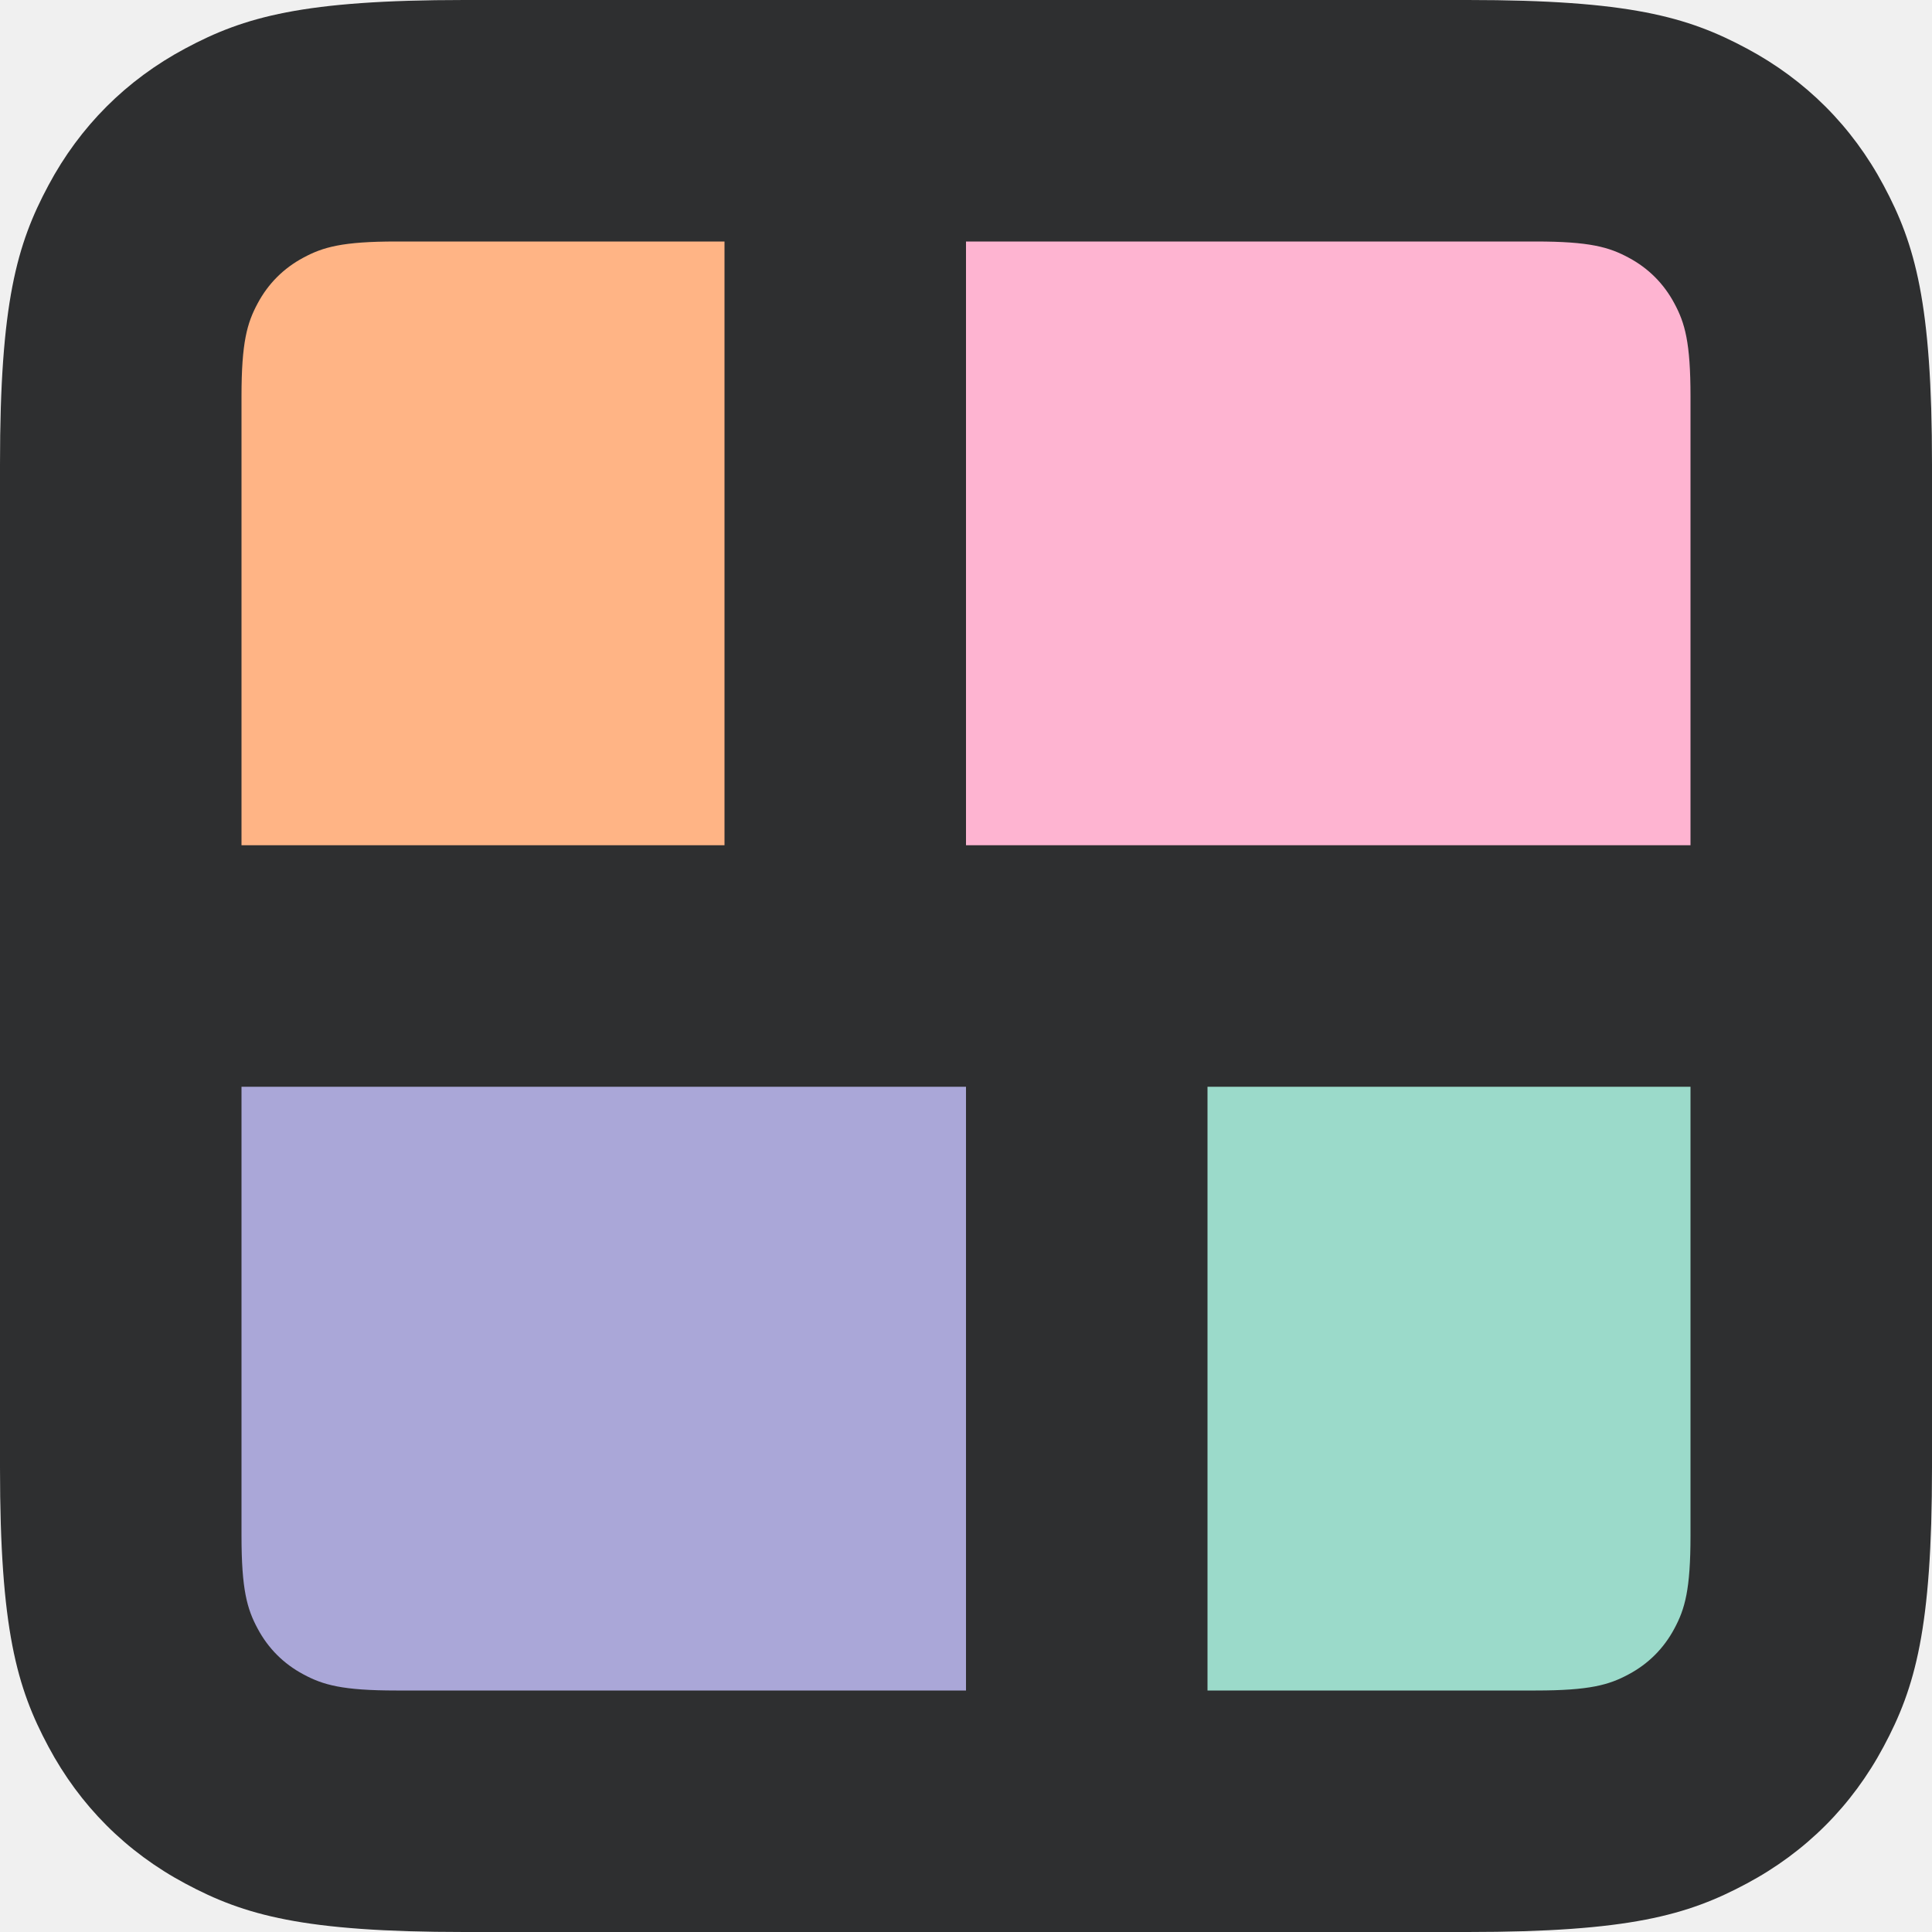
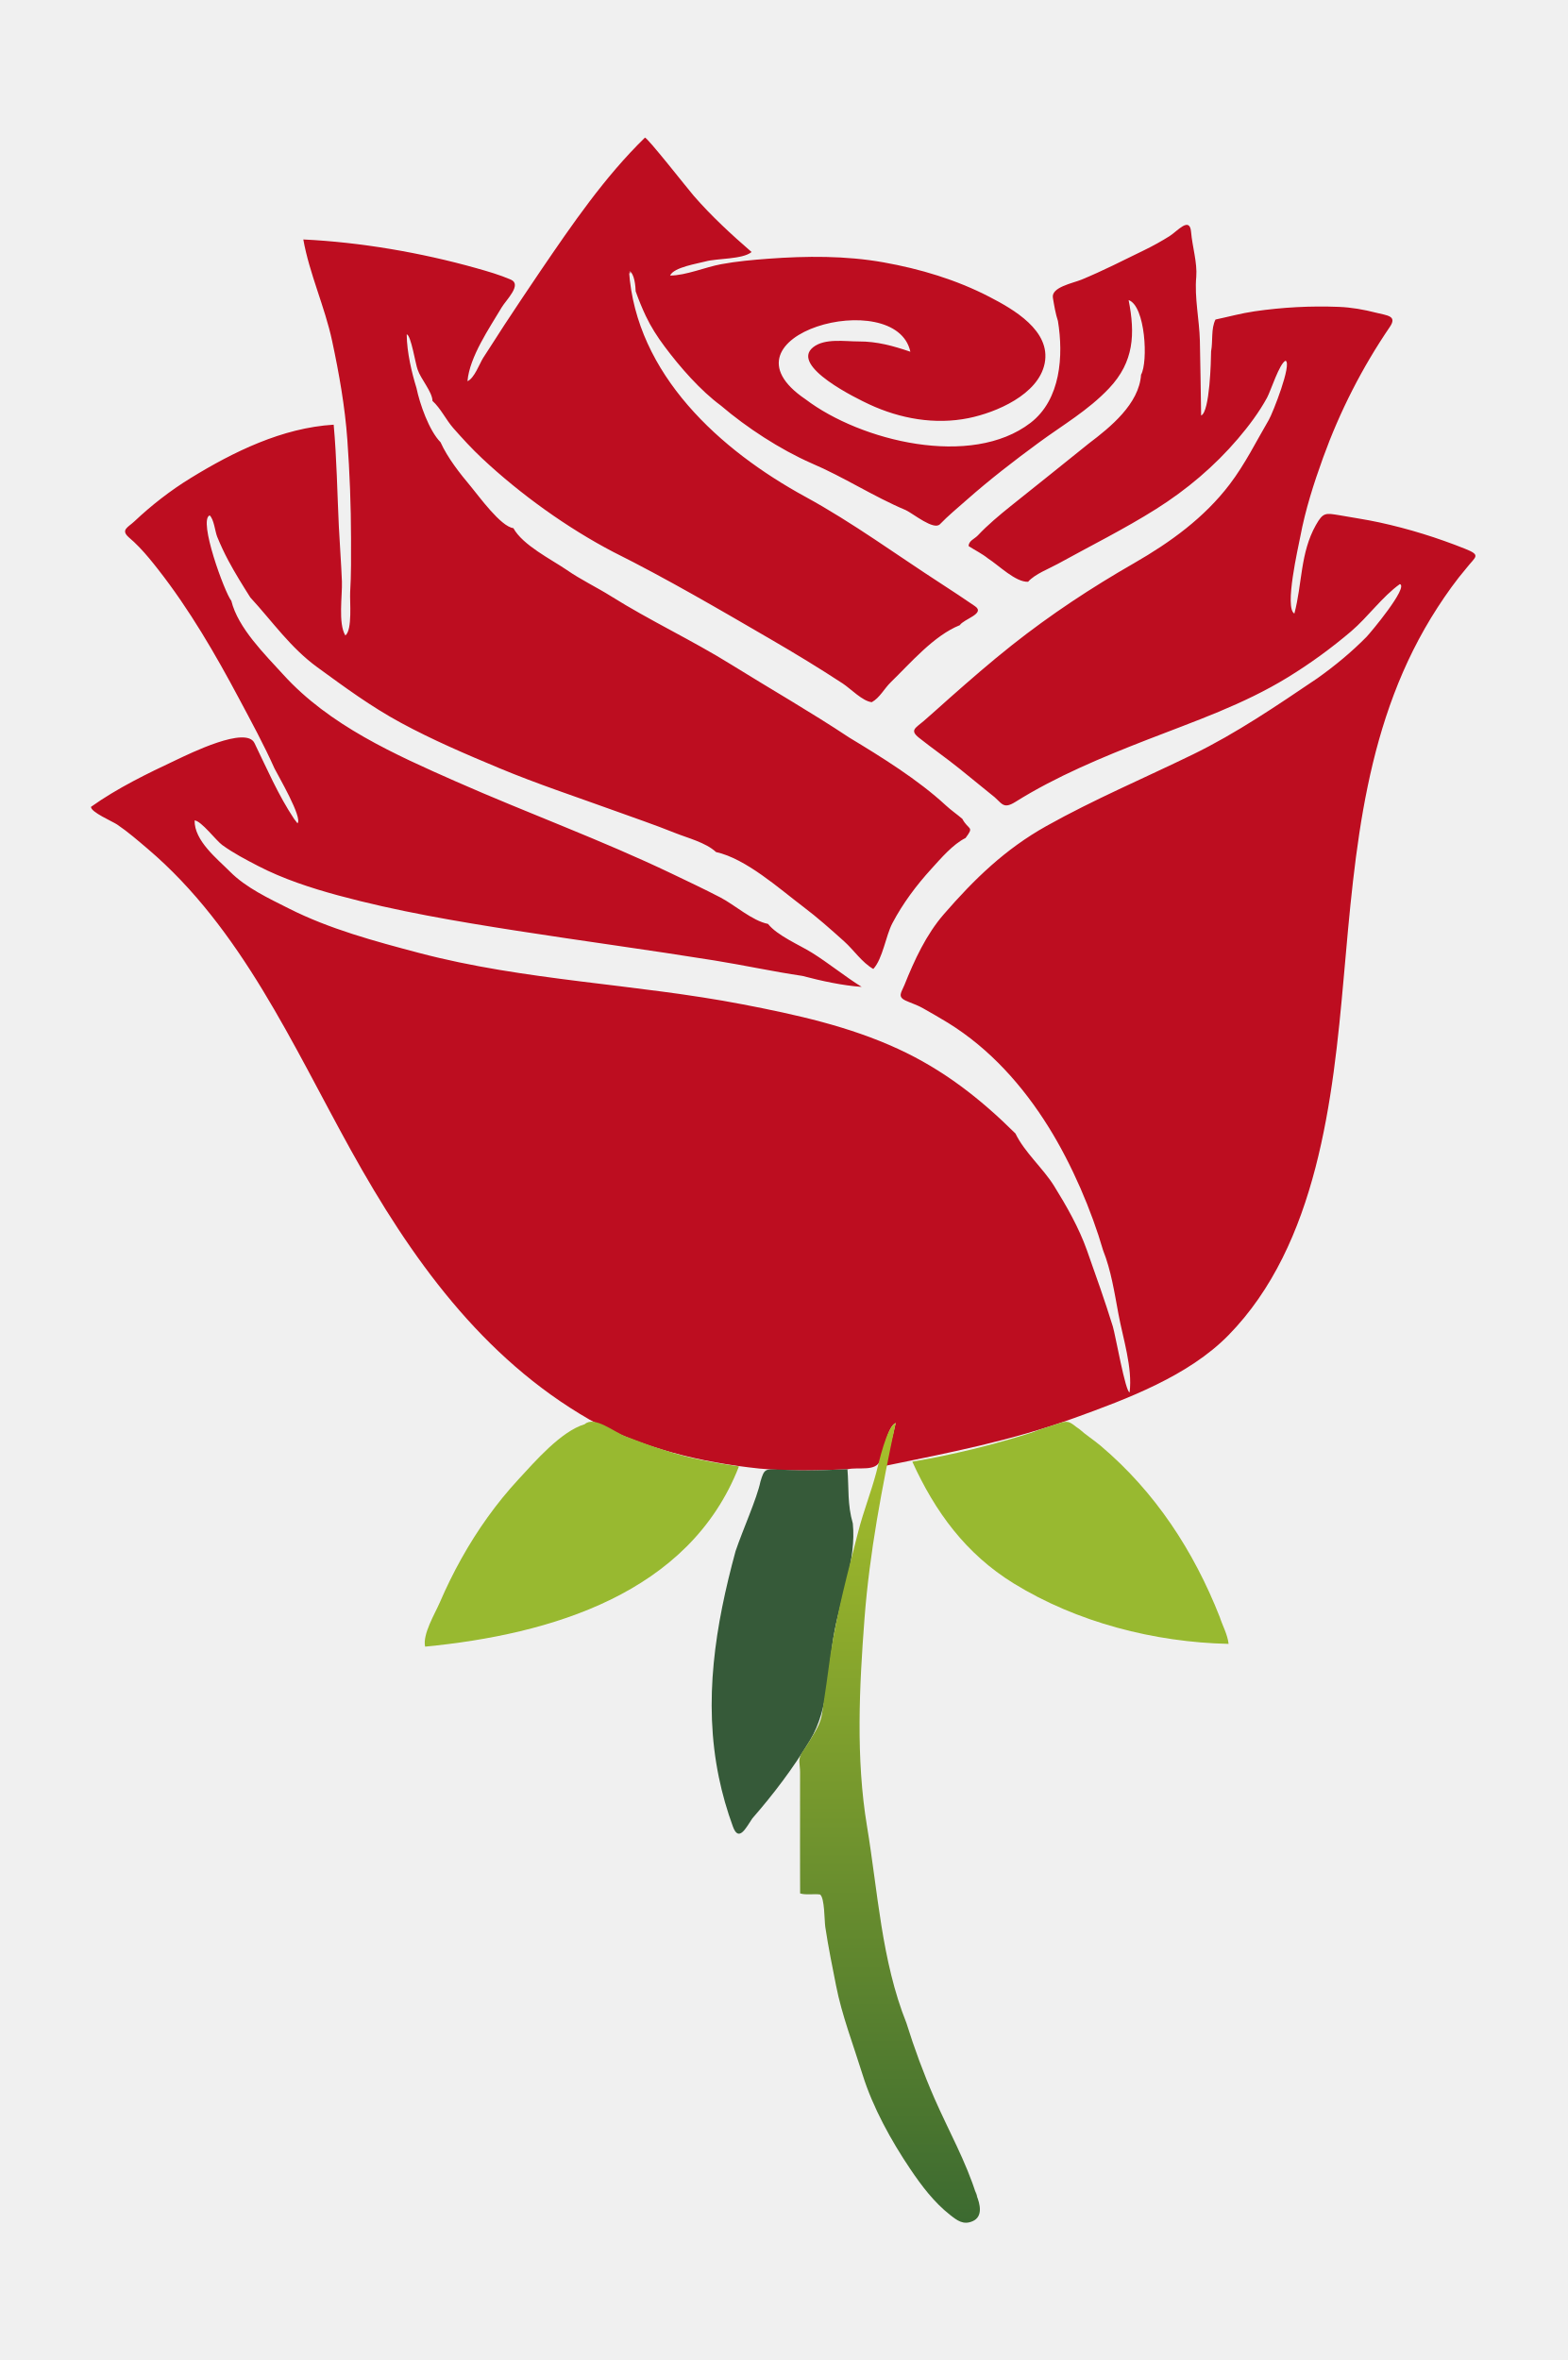
- <svg xmlns="http://www.w3.org/2000/svg" viewBox="0 0 16 16">
-   <g id="favicon" stroke="none" stroke-width="1" fill="none" fill-rule="evenodd">
-     <path d="M3.846,-1.55376046e-16 L12.154,1.55376046e-16 C13.491,-9.02779573e-17 13.976,0.139 14.465,0.401 C14.954,0.662 15.338,1.046 15.599,1.535 C15.861,2.024 16,2.509 16,3.846 L16,12.154 C16,13.491 15.861,13.976 15.599,14.465 C15.338,14.954 14.954,15.338 14.465,15.599 C13.976,15.861 13.491,16 12.154,16 L3.846,16 C2.509,16 2.024,15.861 1.535,15.599 C1.046,15.338 0.662,14.954 0.401,14.465 C0.139,13.976 6.01853049e-17,13.491 -1.03584031e-16,12.154 L1.03584031e-16,3.846 C-6.01853049e-17,2.509 0.139,2.024 0.401,1.535 C0.662,1.046 1.046,0.662 1.535,0.401 C2.024,0.139 2.509,9.02779573e-17 3.846,-1.55376046e-16 Z" id="background" fill="#2E2F30" />
-     <path d="M3.282,2 L6,2 L6,2 L6,7 L2,7 L2,3.282 C2,2.836 2.046,2.675 2.134,2.512 C2.221,2.349 2.349,2.221 2.512,2.134 C2.675,2.046 2.836,2 3.282,2 Z" id="Rectangle" fill="#FFB485" />
-     <path d="M2,9 L8,9 L8,14 L3.282,14 C2.836,14 2.675,13.954 2.512,13.866 C2.349,13.779 2.221,13.651 2.134,13.488 C2.046,13.325 2,13.164 2,12.718 L2,9 L2,9 Z" id="Rectangle-Copy-2" fill="#AAA7D8" />
-     <path d="M8,2 L12.718,2 C13.164,2 13.325,2.046 13.488,2.134 C13.651,2.221 13.779,2.349 13.866,2.512 C13.954,2.675 14,2.836 14,3.282 L14,7 L14,7 L8,7 L8,2 Z" id="Rectangle-Copy" fill="#FEB4D1" />
-     <path d="M10,9 L14,9 L14,12.718 C14,13.164 13.954,13.325 13.866,13.488 C13.779,13.651 13.651,13.779 13.488,13.866 C13.325,13.954 13.164,14 12.718,14 L10,14 L10,14 L10,9 Z" id="Rectangle-Copy-3" fill="#9BDACA" />
+ <svg xmlns="http://www.w3.org/2000/svg" version="1.1" id="Layer_1" x="0px" y="0px" viewBox="342.119 29.98 1235.762 1860.04" enable-background="new 342.119 29.98 1235.762 1860.04" xml:space="preserve">
+   <g>
+     <path fill="#BD0D20" d="M850.39,138.488c1.167-1.207,34.346,41.05,38.5,45.815   c14.09,16.163,29.48,30.344,45.6,44.315c-7.268,5.921-27.218,4.858-36.415,7.439   c-5.799,1.627-25.072,4.516-27.825,11.121c12.718-0.131,27.602-6.635,40.31-8.98   c12.314-2.272,24.518-3.368,36.996-4.296c30.048-2.234,61.12-2.463,90.864,2.847   c28.959,5.17,57.288,13.639,83.493,27.186c18.731,9.683,48.706,26.637,43.555,52.438   c-4.917,24.632-38.298,38.77-60.049,43.163c-26.471,5.346-53.799,0.469-78.115-10.819   c-9.006-4.181-62.974-30.182-44.327-45.043c9.131-7.277,25.092-4.547,35.853-4.584   c14.608-0.05,27.142,3.486,40.79,8.108c-11.456-52.578-157.18-12.82-82.55,37.53   c43.507,32.971,130.609,54.403,177.257,18.51c23.865-18.362,26.065-52.959,21.593-80.28   c-1.843-5.528-3.036-12.592-3.986-18.36c-1.363-8.274,15.852-11.456,22.475-14.179   c16.994-6.989,33.192-15.328,49.7-23.353c6.811-3.311,13.363-6.968,19.787-10.983   c6.153-3.846,15.932-15.906,16.974-3.224c0.941,11.458,4.967,23.977,4.08,35.35   c-1.521,16.279,2.44,33.857,2.839,50.249c0.479,19.653,0.616,39.33,1.001,59.011   c6.87-2.807,7.776-43.546,7.85-50.65c1.516-7.712-0.184-17.961,3.48-25c10.275-2.176,20.31-4.953,30.729-6.464   c22.133-3.209,44.119-4.388,66.495-3.511c9.933,0.389,19.768,2.143,29.381,4.615   c8.481,2.181,16.803,2.329,10.829,11.104c-21.97,32.273-39.417,66.566-52.687,103.226   c-7.335,20.264-13.95,41.023-17.947,62.212c-1.514,8.028-12.695,56.229-4.651,60.558   c6.258-23.485,4.557-47.73,16.924-69.699c5.745-10.206,7.676-9.565,18.496-7.811   c10.573,1.915,21.161,3.404,31.688,5.699c23.091,5.035,45.438,11.968,67.388,20.737   c13.049,5.213,8.283,6.061,1.224,15.114c-8.363,9.828-15.795,20.274-22.812,31.096   c-57.306,88.376-64.982,190.204-74.02,291.938c-8.444,95.048-20.675,210.102-90.865,281.72   c-31.486,32.127-79.828,50.169-121.393,65.202c-48.94,17.7-97.91,27.257-148.62,37.633   c1.96-11.377,5.381-22.427,7.77-33.71c-6.545,2.861-9.593,23.195-12.058,29.41   c-3.699,9.329-16.732,5.051-25.962,7.099c-23.036,1.006-46.388,1.636-69.36-0.56   c-46.405-4.821-92.553-16.096-133.79-38.5c-85.043-48.892-141.303-127.866-188.039-212.144   c-46.074-83.084-86.323-174.835-160.201-237.694c-7.76-6.603-15.767-13.56-24.221-19.268   c-3.654-2.467-20.724-9.724-20.589-13.914c20.666-14.752,44.339-26.22,67.236-36.993   c10.714-5.041,54.967-26.968,61.606-13.309c9.809,20.183,18.705,40.921,31.177,59.7   c0.907,1.184,1.814,2.368,2.721,3.552c4.353-4.136-15.517-37.97-18.14-43.28   c-8.321-18.641-18.223-36.807-27.817-54.824c-18.82-35.343-39.081-70.275-63.787-101.87   c-4.743-6.065-9.586-12.07-14.928-17.624c-2.663-2.785-5.466-5.423-8.408-7.912   c-6.39-5.813-0.448-7.736,4.557-12.456c13.507-12.74,28.457-24.368,44.279-34.085   c33.866-20.799,72.315-39.644,112.784-42.109c2.427,26.622,2.78,53.497,4.067,80.192   c0.697,14.45,1.87,28.917,2.42,43.364c0.416,10.922-3.105,33.13,2.723,42.594   c5.692-4.518,3.375-27.313,3.779-34.019c0.85-14.132,0.707-28.362,0.685-42.516   c-0.04-25.826-1.058-51.963-2.904-77.737c-1.869-26.099-6.529-52.319-11.997-77.882   c-5.756-26.91-17.954-53.155-22.703-79.976c45.185,2.168,92.776,10.363,136.291,22.597   c9.154,2.574,18.508,5.271,27.255,9.05c9.096,3.93-3.686,15.942-7.276,21.996   c-9.613,16.209-25.225,38.817-26.899,58.047c5.38-2.181,9.569-13.947,12.371-18.367   c5.499-8.675,11.25-17.187,16.699-25.893c9.448-14.304,18.915-28.606,28.57-42.772   C793.043,206.909,818.658,169.391,850.39,138.488 M837.85,243.458c5.599,81.729,71.796,141.383,139.18,178.141   c36.875,20.115,71.876,45.795,107.169,68.612c8.917,5.764,17.579,11.54,26.303,17.503   c8.623,5.894-8.852,10.117-11.902,14.984c-20.524,8.238-38.847,29.864-54.37,44.942   c-5.297,5.146-8.65,12.236-15,15.758c-7.203-0.655-16.701-10.645-22.888-14.7   c-18.487-12.118-37.474-23.648-56.587-34.751c-40.547-23.556-82.134-47.915-124.075-68.838   c-36.49-19.023-73.733-45.838-103.62-73.894c-8.058-7.564-15.28-15.435-22.57-23.698   c-5.852-6.632-10.026-15.719-16.51-21.558c-0.075-7.05-9.282-17.363-11.66-24.58   c-1.599-3.745-5.328-27.719-8.66-27.83c0.146,14.276,4.04,30.437,7.7,42.23c2.572,12.457,9.872,33.522,18.99,42.79   c5.618,12.46,15.309,24.645,24.008,35.034c6.15,7.345,23.395,31.401,33.382,32.636   c7.321,13.377,29.671,24.503,41.96,32.87c11.14,7.755,23.729,13.723,35.077,20.837   c30.68,19.235,63.816,34.651,94.609,53.791c31.005,19.272,62.646,37.354,93.084,57.572   c25.401,15.343,54.209,33.189,76.043,53.387c4.146,3.836,8.733,6.98,13.037,10.633   c4.896,9.212,9.704,5.611,2.58,15.11c-9.967,4.905-19.437,16.069-26.919,24.285   c-11.854,13.017-22.543,27.251-30.757,42.867c-5.28,10.038-7.555,27.922-15.044,36.088   c-9.062-5.217-15.19-14.773-23.029-21.813c-10.431-9.368-20.962-18.743-32.145-27.186   c-18.851-14.231-45.136-37.939-68.756-43.142c-8.196-7.597-22.369-11.059-32.601-15.171   c-15.672-6.298-31.713-11.745-47.595-17.498c-30.26-10.962-60.999-21.093-90.697-33.492   c-26.19-10.934-52.418-22.138-77.514-35.733c-23.738-12.859-44.188-27.982-65.91-43.803   c-21.176-15.424-35.294-35.993-52.754-54.974c-6.077-9.615-12.092-19.249-17.31-29.039   c-3.255-6.107-6.175-12.36-8.791-18.783c-1.702-4.177-2.52-13.802-5.949-16.868   c-9.177,3.558,11.773,60.757,17.09,67.37c5.281,21.53,26.578,42.327,40.986,58.191   c36.222,39.88,87.771,62.884,136.185,84.247c56.337,24.859,114.354,45.964,169.863,72.524   c12.852,6.149,25.748,12.217,38.389,18.793c11.336,5.897,25.042,18.377,37.566,20.864   c7.247,9.205,24.619,16.488,34.529,22.654c13.501,8.4,25.752,18.578,39.261,26.966   c-14.584-0.964-31.749-4.666-46.74-8.65c-23.044-3.391-45.926-8.406-69.042-12.127   c-51.944-8.361-104.096-15.35-156.077-23.463c-47.264-7.377-94.666-15.367-140.788-27.871   c-21.199-5.747-43.427-13.006-62.931-23.128c-9.885-5.13-19.313-10.014-28.355-16.541   c-4.876-3.52-16.436-18.99-21.796-19.41c-0.299,16.049,17.886,30.294,27.937,40.42   c12.618,12.713,30.486,20.978,46.301,28.975c32.055,16.209,67.584,25.773,102.641,35.036   c83.559,22.078,170.862,24.277,255.446,40.604c41.695,8.049,83.279,17.171,122.066,35.027   c35.816,16.489,64.797,39.184,92.57,66.708c7.04,14.692,21.761,27.378,30.401,41.269   c9.807,15.769,19.696,33.178,25.905,50.723c7.086,20.021,14.129,39.727,20.422,60.066   c2.031,6.564,9.926,51.803,13.231,51.931c2.397-19.606-5.238-42.503-8.796-61.669   c-3.178-17.119-5.835-34.537-12.094-50.211c-9.07-31.255-24.408-67.345-42.805-96.933   c-20.401-32.81-46.405-61.984-79.469-82.432c-6.559-4.056-13.183-7.742-19.792-11.535   c-4.277-2.455-9.016-3.889-13.481-5.934c-6.838-3.131-3.39-6.466-1.037-12.337   c7.845-19.572,17.08-39.693,31.093-55.831c24.126-27.785,48.358-51.295,80.802-69.455   c37.239-20.845,76.917-37.678,115.309-56.357c34.509-16.79,66.581-38.731,98.26-60.096   c13.717-9.753,27.007-20.718,38.732-32.649c2.874-2.924,33.301-39.267,26.278-41.591   c-13.925,9.936-25.191,25.984-38.414,37.241c-15.662,13.333-32.349,25.464-49.879,36.224   c-35.07,21.524-73.138,34.495-111.237,49.351c-35.201,13.726-71.589,28.854-103.315,48.757   c-10.637,6.673-10.578,0.485-19.575-6.062c-8.132-6.626-16.249-13.271-24.43-19.837   c-11.219-9.005-21.568-16.13-32.142-24.536c-7.566-6.015-2.76-7.653,3.83-13.318   c6.829-5.87,13.43-11.965,20.18-17.921c16.116-14.22,32.286-28.341,49.162-41.702   c30.767-24.358,62.523-45.274,96.492-64.78c28.471-16.349,55.221-35.778,75.126-61.955   c12.335-16.222,20.858-33.74,30.94-50.937c3.021-5.153,18.424-44.217,13.181-46.584   c-4.822,2.047-11.721,23.889-14.599,29.161c-6.295,11.533-14.464,22.395-22.994,32.394   c-18.436,21.61-40.366,40.148-64.375,55.287c-24.888,15.694-51.625,29-77.393,43.209   c-6.886,3.797-18.348,8.164-23.57,14.189c-9.767,0.476-23.137-12.968-31.58-18.38   c-4.721-3.805-10.21-6.433-15.27-9.72c-0.099-4.165,4.735-5.737,7.287-8.469   c7.636-8.175,17.098-16.037,25.812-23.045c20.549-16.524,41.248-32.841,61.7-49.456   c16.795-12.705,39.565-31.107,41.08-54.13c5.681-10.034,3.475-54.179-9.8-58.82   c5.208,26.573,4.351,48.612-15.397,69.517c-16.453,17.418-36.314,28.812-55.539,42.936   c-19.486,14.316-38.303,28.822-56.473,44.858c-7.182,6.338-14.864,12.659-21.275,19.33   c-4.881,5.079-20.82-8.151-26.986-11.111c-25.419-10.694-48.88-26.122-74.3-36.93   c-24.766-10.915-50.953-27.991-71.44-45.48c-16.093-11.895-32.105-30.17-44.311-46.529   c-5.744-7.698-10.771-15.483-14.841-24.099c-3.012-6.376-5.574-12.708-7.947-19.352   C842.964,255.916,842.351,245.309,837.85,243.458C838.15,247.838,839.65,244.198,837.85,243.458z" />
+     <path fill="#98B930" d="M865.96,1172.988c-10.374-3.071-20.305-7.031-30.425-10.76   c-9.289-3.423-24.849-16.674-32.605-9.74c-18.648,5.543-39.31,29.524-52.172,43.429   c-17.471,18.887-32.447,40.015-44.989,62.462c-6.281,11.242-11.957,22.82-17.049,34.647   c-3.752,8.716-13.691,25.019-11.559,34.752c99.009-9.604,208.189-41.677,247.35-142.03   C904.742,1182.847,884.934,1179.409,865.96,1172.988C859.07,1170.948,884.93,1179.408,865.96,1172.988z" />
+     <path fill="#98B930" d="M1303.45,1304.428c-20.524-52.171-50.945-98.65-93.93-135.02   c-6.098-5.081-11.653-8.494-16.62-13.02c-6.49-4.265-7.577-7.505-15.263-4.904   c-7.483,2.532-15.109,4.658-22.437,7.634c-30.789,9.73-62.204,17.549-94.06,22.87   c17.939,39.416,42.062,72.639,79.971,95.996c49.826,30.699,110.934,46.356,169.319,47.624   C1309.585,1318.116,1305.742,1311.493,1303.45,1304.428C1298.19,1291.058,1305.74,1311.488,1303.45,1304.428z" />
+     <path fill="#365A39" d="M1014.26,1230.688c-4.39-15.214-3.007-27.461-4.23-42.7   c-12.216,0.533-24.485,0.952-36.712,0.872c-5.842-0.038-11.641-0.431-17.473-0.656   c-10.559-0.407-11.35-0.815-14.394,9.524c-2.775,13.356-13.811,37.698-19.59,54.75   c-15.962,58.566-25.617,117.954-13.18,178.276c2.726,13.221,6.448,26.235,11.1,38.907   c4.622,12.591,10.285,0.886,15.29-6.493c16.544-18.973,32.292-39.667,45.593-61.83   c15.017-25.023,13.771-57.325,19.19-85.812C1005.129,1287.793,1017.093,1258.775,1014.26,1230.688   C1012.97,1226.218,1014.85,1236.538,1014.26,1230.688z" />
+     <linearGradient id="SVGID_1_" gradientUnits="userSpaceOnUse" x1="1043.273" y1="1781.828" x2="1043.273" y2="1151.478">
+       <stop offset="0" style="stop-color:#3C6A30" />
+       <stop offset="1" style="stop-color:#A8C02B" />
+     </linearGradient>
+     <path fill="url(#SVGID_1_)" d="M1111.67,1759.988c-8.042-26.136-22.215-51.301-33.148-76.331   c-8.415-19.265-15.869-39.508-22.012-59.219c-19.688-49.226-22.503-103.679-31.102-155.335   c-8.83-53.044-6.036-109.918-1.929-163.544c3.991-52.112,13.773-103.071,24.571-154.081   c-7.211,3.152-13.391,31.866-15.35,39.25c-4.116,15.445-10.042,30.425-14.032,45.931   c-8.257,32.083-16.8,63.952-21.928,96.768c-2.056,15.797-4.393,31.62-6.78,47.364   c-1.191,7.856-5.201,13.719-9.298,20.546c-1.975,3.326-4.082,6.566-6.323,9.72   c-3.677,6.09-1.639,8.683-1.646,15.756c-0.019,19.096-0.046,38.192-0.038,57.288   c0.003,8.486,0.014,16.972,0.035,25.458c0.01,4.243,0.024,8.485,0.04,12.728   c5.149,1.477,10.49,0.117,15.71,0.84c3.683,2.638,3.381,20.575,4.111,25.499   c2.328,15.721,5.811,32.559,8.505,46.309c4.57,23.323,13.655,46.9,20.955,70.345   c7.966,25.583,22.493,51.908,37.455,74.108c8.873,13.166,18.833,26.399,31.41,36.245   c5.676,4.443,10.464,8.229,17.871,4.967C1116.901,1777.009,1114.702,1767.255,1111.67,1759.988   C1108.67,1750.238,1114.04,1765.668,1111.67,1759.988z" />
  </g>
-   <style>
- 			@media (prefers-color-scheme: dark) { #background { fill: #ffffff; } }
- 		</style>
</svg>
